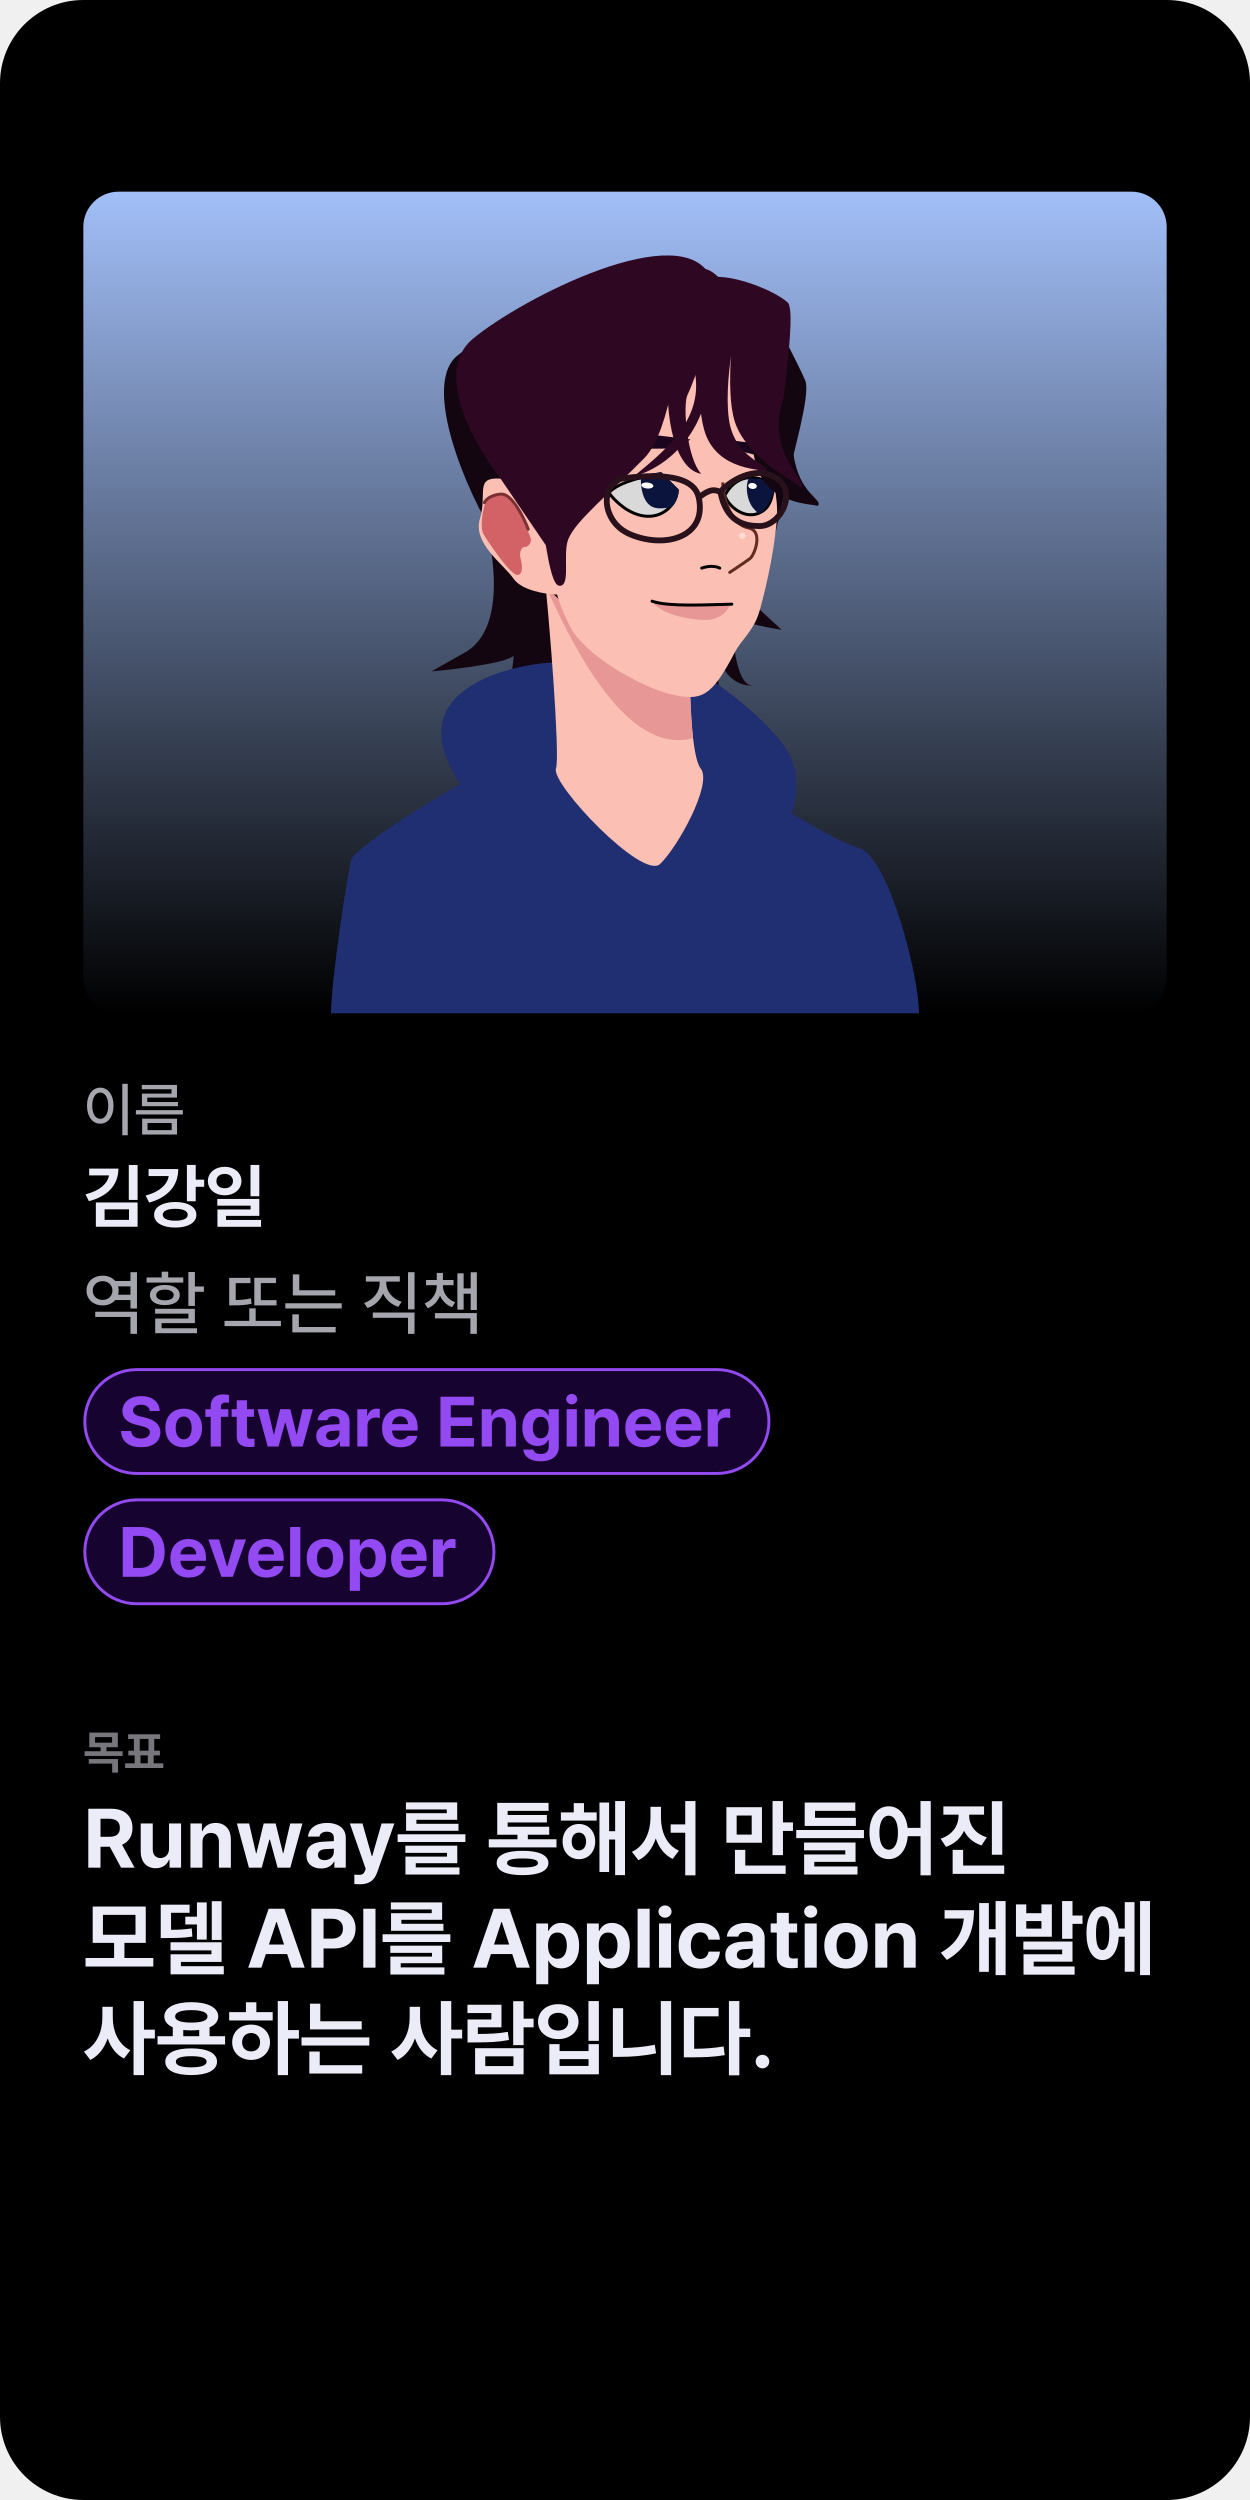
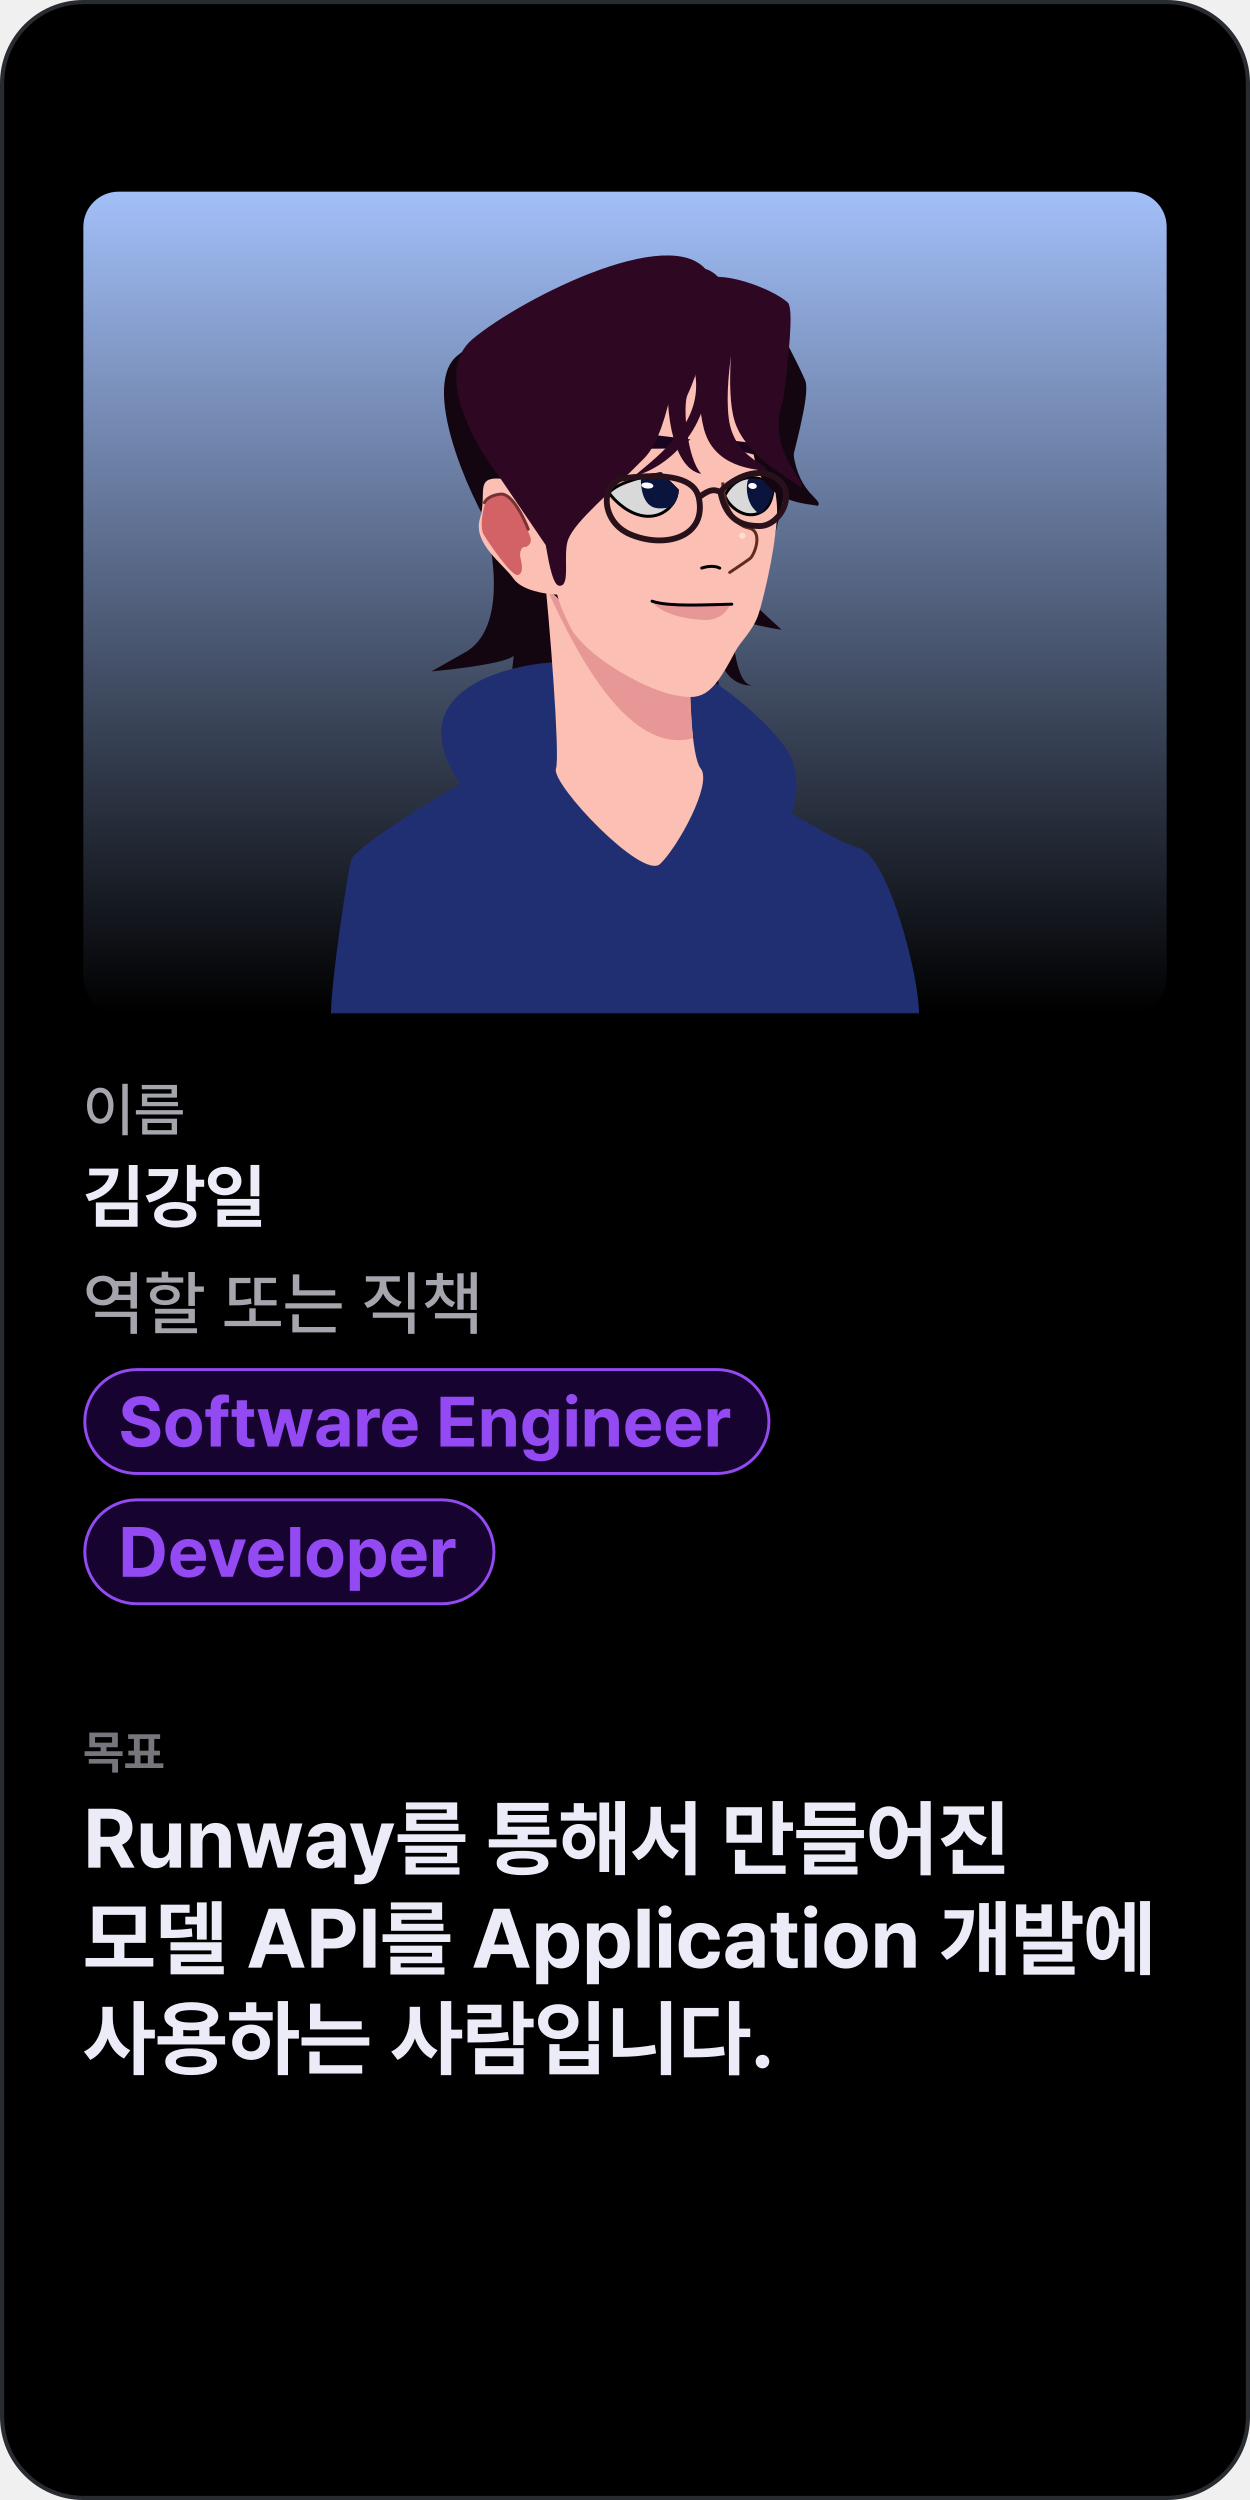
<svg xmlns="http://www.w3.org/2000/svg" width="300" height="600" viewBox="0 0 300 600" fill="none">
-   <rect width="300" height="600" rx="20" fill="black" />
+   <rect x="0.5" y="0.5" width="299" height="599" rx="19.5" fill="black" />
  <rect x="20" y="46" width="260" height="197.183" rx="8.451" fill="url(#paint0_linear_17_3741)" />
  <path d="M180.723 109.271C178.558 119.378 175.959 141.035 182.889 146.81L187.581 151.141C183.792 150.6 176.653 149.163 175.469 147.408C175.725 150.944 176.275 164.793 180.723 164.496C178.437 164.737 173.574 163.486 172.419 156.555C172.178 159.563 172.057 166.012 173.502 167.745C175.308 169.911 166.282 162.692 165.921 159.082C165.632 156.194 167.004 122.025 167.726 105.301L180.723 109.271Z" fill="#140610" />
  <path d="M114.727 119.285C118.257 129.386 122.494 151.03 111.196 156.802L103.548 161.131C109.724 160.59 121.362 159.154 123.292 157.4C122.875 160.934 121.979 174.775 114.727 174.478C118.455 174.719 126.381 173.468 128.264 166.542C128.657 169.548 128.855 175.993 126.499 177.725C123.554 179.889 138.269 172.675 138.857 169.067C139.328 166.181 137.092 132.032 135.915 115.317L114.727 119.285Z" fill="#140610" />
  <path d="M106.796 181.002C101.309 165.12 121.595 159.706 132.423 158.984C153.357 143.463 185.204 172.714 189.454 181.003C196.673 195.081 179.347 215.294 167.075 223.957C154.803 232.62 113.654 200.854 106.796 181.002Z" fill="#202F72" />
  <path d="M133.431 184.44C134.469 181.531 131.807 148.221 130.509 136.342C133.625 140.706 155.29 155.227 165.57 157.53C165.462 165.288 165.83 181.531 168.167 184.44C171.089 188.076 162.648 203.349 158.428 207.35C154.208 211.35 132.132 188.076 133.431 184.44Z" fill="#FBBFB4" />
  <mask id="mask0_17_3741" style="mask-type:alpha" maskUnits="userSpaceOnUse" x="129" y="136" width="40" height="72">
    <path d="M133.364 184.558C134.405 181.664 131.088 148.161 129.787 136.342C132.909 140.684 155.264 155.493 165.564 157.785C165.456 165.503 165.824 181.664 168.166 184.558C171.093 188.176 162.637 203.372 158.408 207.352C154.18 211.332 132.063 188.176 133.364 184.558Z" fill="#EB8682" />
  </mask>
  <g mask="url(#mask0_17_3741)">
    <path d="M171.657 174.699C154.331 186.249 139.893 161.609 129.065 136.342L188.26 168.202C184.651 169.766 175.684 172.014 171.657 174.699Z" fill="#E79795" />
  </g>
  <path d="M181.679 70.041C179.881 68.078 170.18 67.921 165.554 68.088C163.191 70.589 158.415 76.603 158.215 80.651C157.966 85.711 173.081 80.997 180.247 81.865C185.97 82.558 184.58 124.924 184.216 136.001L184.214 136.059C185.285 131.22 188.151 119.579 188.826 115.99C189.846 110.563 194.666 94.785 193.264 91.343C191.863 87.901 183.927 72.494 181.679 70.041Z" fill="#140610" />
  <path d="M138.055 117.937C144.691 111.178 150.757 99.114 152.961 93.927C159.716 96.2 171.926 97.678 166.721 85.413C160.215 70.082 121.421 75.564 109.684 85.414C100.295 93.294 114.422 123.431 120.511 131.198L138.055 147.44C138.587 146.05 136.338 139.326 135.929 135.495C135.418 130.707 129.761 126.386 138.055 117.937Z" fill="#140610" />
  <path d="M185.371 112.129C186.178 107.864 184.971 90.615 183.25 81.802C170.25 66.048 151.001 77.897 141.033 82.143C133.058 85.541 130.605 106.21 130.375 116.121C128.956 115.828 124.891 115.166 119.984 114.862C113.849 114.483 116.997 118.5 115.185 124.462C113.372 130.423 120.778 135.319 123.254 138.891C125.235 141.749 131.044 142.622 133.7 142.701C134.667 145.727 134.447 145.398 136.643 150.059C140.007 157.2 154.107 165.078 161.187 166.662C168.267 168.247 170.659 167.502 176.347 156.556C177.848 153.668 180.769 151.445 182.122 147.171C182.859 144.845 185.789 133.732 186.454 124.462C186.848 118.964 184.995 114.114 185.371 112.129Z" fill="#FBBFB4" />
  <path d="M158.57 113.71L162.527 117.655C162.478 120.552 159.707 124.054 155.369 123.909C151.03 123.763 147.409 120.086 146.141 118.266C148.441 115.595 155.385 114.116 158.57 113.71Z" fill="#D9D9D9" stroke="black" stroke-width="0.722" stroke-linecap="round" />
  <mask id="mask1_17_3741" style="mask-type:alpha" maskUnits="userSpaceOnUse" x="145" y="113" width="18" height="12">
    <path d="M158.569 113.711L162.527 117.656C162.477 120.553 159.706 124.055 155.368 123.91C151.029 123.764 147.408 120.087 146.14 118.267C148.44 115.596 155.384 114.117 158.569 113.711Z" fill="#D9D9D9" stroke="black" stroke-width="0.722" stroke-linecap="round" />
  </mask>
  <g mask="url(#mask1_17_3741)">
    <path d="M157.741 121.971C154.006 121.596 153.602 116.234 153.866 113.601C154.083 111.446 158.824 111.197 161.697 111.485C163.995 111.716 164.568 116.61 164.567 119.029C163.848 120.166 161.476 122.346 157.741 121.971Z" fill="#0B143D" />
  </g>
  <ellipse cx="155.361" cy="116.525" rx="1.444" ry="0.722" transform="rotate(5.73654 155.361 116.525)" fill="white" />
  <path d="M181.874 123.258C185.257 122.047 185.335 118.609 185.729 116.582C180.976 113.175 176.39 114.304 173.936 118.927C174.943 121.64 178.491 124.47 181.874 123.258Z" fill="#D9D9D9" stroke="black" stroke-width="0.722" stroke-linecap="round" />
  <mask id="mask2_17_3741" style="mask-type:alpha" maskUnits="userSpaceOnUse" x="172" y="114" width="15" height="11">
    <path d="M174.374 115.374L173.065 117.55C174.072 120.263 176.932 125.387 180.315 124.176C183.698 122.965 185.333 118.609 185.728 116.582C183.016 114.639 177.029 114.967 174.374 115.374Z" fill="#D9D9D9" stroke="black" stroke-width="0.722" stroke-linecap="round" />
  </mask>
  <g mask="url(#mask2_17_3741)">
    <path d="M187.075 122.943C189.904 121.665 188.432 116.521 187.342 114.109C186.45 112.135 182.617 113.074 180.441 114.057C178.7 114.844 178.916 119.609 180.693 121.865C182.469 124.12 184.246 124.22 187.075 122.943Z" fill="#0B143D" />
  </g>
  <path d="M162.2 107.678L165.74 105.462L154.632 104.117L147.587 105.247L140.506 109.678C142.377 109.244 146.564 108.296 148.347 107.983C150.13 107.671 158.325 107.649 162.2 107.678Z" fill="#1B041E" />
  <path d="M176.02 107.879L174.299 105.556L181.095 106.379L185.072 108.447L185.831 110.951C183.358 109.386 178.932 108.679 176.02 107.879Z" fill="#1B041E" />
  <path d="M154.654 109.937C161.29 103.178 162.751 81.104 164.955 75.917C171.71 78.189 175.978 79.166 170.773 66.901C164.267 51.57 125.123 71.554 113.387 81.404C103.997 89.284 113.828 106.787 119.917 114.553L130.979 130.838C131.886 136.166 132.814 140.471 134.228 140.584C137.121 140.815 134.949 133.004 136.393 129.394C138.182 124.923 146.36 118.386 154.654 109.937Z" fill="#2E0822" />
  <path d="M175.264 145.006C168.885 145.424 160.461 144.823 156.498 144.283C158.045 146.927 163.643 148.553 168.806 148.786C172.936 148.973 174.781 146.372 175.264 145.006Z" fill="#E79795" />
  <path d="M175.626 145.006C170.255 145.091 160.467 145.726 156.499 144.283" stroke="black" stroke-width="0.722" stroke-linecap="round" />
  <path d="M84.418 206.005C85.285 203.695 108.963 187.266 125.566 181.01L144.336 202.661C148.306 206.15 160.578 217.099 167.075 214.211C170.253 212.799 175.137 192.915 177.904 188.945C186.446 192.194 198.839 201.457 206.058 203.479C213.277 205.5 220.565 234.28 220.565 243.183H79.435C79.435 235.603 83.552 208.316 84.418 206.005Z" fill="#202F72" />
  <path d="M180.819 83.025C181.339 78.725 176.771 74.415 174.422 72.797C178.526 68.931 181.817 74.783 185.368 78.486C186.872 80.054 188.988 97.411 190.421 108.814C191.695 118.947 198.004 119.906 196.156 121.507C196.707 120.78 184.267 121.997 181.387 111.356C178.991 102.501 180.582 84.978 180.819 83.025Z" fill="#140610" />
  <path d="M168.393 74.694C168.914 70.394 168.235 67.371 165.885 65.753C169.989 61.887 173.28 67.739 176.831 71.442C178.335 73.01 173.472 89.001 174.905 100.404C176.179 110.537 185.578 111.575 183.73 113.176C184.281 112.449 171.841 113.666 168.962 103.025C166.565 94.17 168.156 76.647 168.393 74.694Z" fill="#2E0822" />
  <path d="M175.389 76.282C172.477 72.362 170.44 68.991 168.071 67.533C172.112 64.188 185.451 69.291 189.05 72.603C190.574 74.005 189.264 85.632 187.99 95.781C183.516 108.527 194.124 115.748 192.303 117.131C192.843 116.499 179.395 110.645 176.367 101.234C173.847 93.403 176.481 77.751 175.389 76.282Z" fill="#2E0822" />
  <path d="M124.742 122.773C124.994 123.094 126.534 126.989 127.273 128.896C127.829 130.32 126.609 131.361 125.893 131.274C125.176 131.188 124.644 132.577 124.872 133.696C125.101 134.814 125.872 137.453 124.352 137.996C122.832 138.539 116.979 129.831 116.078 128.268C115.176 126.704 115.697 122.404 116.674 120.341C117.651 118.278 118.997 119.168 120.517 118.625C122.038 118.082 124.427 122.371 124.742 122.773Z" fill="#D36266" />
  <path d="M126.772 127.019C125.671 124.098 122.807 118.322 120.158 118.582C117.509 118.843 116.463 120.074 116.271 120.656" stroke="#793033" stroke-width="0.722" stroke-linecap="round" />
  <ellipse cx="180.602" cy="116.632" rx="1.025" ry="0.722" transform="rotate(6.9042 180.602 116.632)" fill="white" />
  <path d="M169.293 83.903C166.486 71.056 170.504 68.9 172.864 69.429C170.216 67.291 168.465 66.714 166.196 70.439C163.927 74.163 166.585 86.706 166.994 90.896C168.051 101.736 158.668 108.868 152.167 114.282C161.917 111.756 172.803 99.962 169.293 83.903Z" fill="#2E0822" />
  <path d="M160.873 85.973C163.494 70.758 166.205 65.607 161.811 65.53C167.19 64.111 167.706 63.585 170.702 67.783C173.698 71.98 166.949 90.793 164.999 94.773C163.823 97.174 164.826 109.989 168.289 113.718C161.118 112.475 159.04 96.615 160.873 85.973Z" fill="#2E0822" />
  <path d="M174.926 137.079C174.76 137.189 174.714 137.413 174.824 137.579C174.934 137.746 175.158 137.791 175.325 137.681L174.926 137.079ZM173.101 115.769C173.101 117.992 173.711 120.61 174.8 122.766C175.881 124.906 177.484 126.682 179.521 127.049L179.649 126.338C177.949 126.032 176.49 124.511 175.444 122.44C174.405 120.384 173.823 117.877 173.823 115.769L173.101 115.769ZM179.521 127.049C180.341 127.197 180.802 127.615 181.05 128.162C181.309 128.732 181.352 129.477 181.241 130.271C181.132 131.059 180.877 131.858 180.582 132.509C180.435 132.834 180.281 133.117 180.134 133.339C179.983 133.568 179.854 133.711 179.764 133.778L180.198 134.355C180.385 134.215 180.568 133.992 180.736 133.738C180.908 133.477 181.08 133.16 181.24 132.807C181.559 132.103 181.836 131.237 181.956 130.37C182.076 129.509 182.046 128.609 181.707 127.863C181.358 127.095 180.697 126.527 179.649 126.338L179.521 127.049ZM179.764 133.778C179.221 134.187 178.016 135.01 176.937 135.736C176.4 136.098 175.897 136.434 175.529 136.679C175.344 136.802 175.194 136.902 175.089 136.971C175.037 137.006 174.996 137.033 174.968 137.051C174.955 137.06 174.944 137.067 174.937 137.072C174.933 137.074 174.931 137.076 174.929 137.077C174.928 137.078 174.927 137.078 174.927 137.079C174.927 137.079 174.926 137.079 174.926 137.079C174.926 137.079 174.926 137.079 174.926 137.079C174.926 137.079 174.926 137.079 175.125 137.38C175.325 137.681 175.325 137.681 175.325 137.681C175.325 137.681 175.325 137.681 175.325 137.681C175.325 137.681 175.325 137.681 175.325 137.681C175.326 137.68 175.326 137.68 175.327 137.679C175.329 137.678 175.332 137.676 175.335 137.674C175.343 137.669 175.353 137.662 175.367 137.653C175.395 137.635 175.436 137.608 175.488 137.573C175.593 137.503 175.744 137.403 175.929 137.28C176.298 137.034 176.802 136.698 177.34 136.335C178.414 135.612 179.636 134.778 180.198 134.355L179.764 133.778Z" fill="#622B20" />
  <ellipse cx="178.155" cy="128.578" rx="0.784" ry="0.722" transform="rotate(3.19743 178.155 128.578)" fill="#FFDCD6" />
  <path d="M172.74 136.343C172.018 135.982 170.574 135.62 168.408 136.343" stroke="black" stroke-width="0.722" stroke-linecap="round" />
  <path d="M167.698 119.394C166.725 114.972 160.788 113.401 149.787 114.757C144.076 115.461 143.922 125.159 151.286 128.257C159.754 131.819 169.769 128.81 167.698 119.394ZM167.698 119.394C170.569 117.187 171.484 117.501 172.893 118.065M172.893 118.065C174.771 115.717 181.224 111.389 186.287 114.757C191.508 118.23 187.287 126.257 182.287 126.257C178.611 126.257 174.287 125.257 172.893 118.065Z" stroke="#28111B" stroke-width="1.408" />
  <path d="M30.66 260.113H29.353V272.464H30.66V260.113ZM20.88 265.353C20.88 268.015 22.208 269.693 24.071 269.686C25.901 269.693 27.249 268.015 27.249 265.353C27.249 262.719 25.901 261.041 24.071 261.034C22.208 261.041 20.88 262.719 20.88 265.353ZM22.146 265.353C22.139 263.421 22.923 262.21 24.071 262.203C25.199 262.21 25.983 263.421 25.983 265.353C25.983 267.313 25.199 268.517 24.071 268.517C22.923 268.517 22.139 267.313 22.146 265.353ZM43.891 266.426H32.613V267.471H43.891V266.426ZM34.029 261.419H41.168V262.465H34.057V265.491H42.722V264.487H35.35V263.428H42.475V260.388H34.029V261.419ZM34.112 272.285H42.488V268.475H34.112V272.285ZM35.405 271.226V269.521H41.196V271.226H35.405Z" fill="#ECECF8" fill-opacity="0.7" />
  <path d="M28.418 280.458H21.403V282.092H26.157C25.826 284.114 23.912 285.781 20.528 286.647L21.337 288.281C25.826 287.126 28.418 284.419 28.418 280.458ZM23.004 294.421H33.023V288.595H23.004V294.421ZM25.1 292.771V290.246H30.959V292.771H25.1ZM30.91 287.984H33.023V279.6H30.91V287.984ZM46.97 279.583H44.857V288.298H46.97V284.832H49V283.115H46.97V279.583ZM34.954 286.928L35.796 288.628C40.269 287.382 42.785 284.576 42.777 280.573H35.663V282.257H40.483C40.153 284.337 38.263 286.053 34.954 286.928ZM36.984 291.549C36.967 293.448 39.014 294.619 42.068 294.619C45.129 294.619 47.126 293.448 47.135 291.549C47.126 289.668 45.129 288.479 42.068 288.479C39.014 288.479 36.967 289.668 36.984 291.549ZM39.064 291.549C39.055 290.625 40.178 290.114 42.068 290.114C43.933 290.114 45.055 290.625 45.055 291.549C45.055 292.457 43.933 292.977 42.068 292.969C40.178 292.977 39.055 292.457 39.064 291.549ZM53.935 280.029C51.616 280.021 49.891 281.457 49.891 283.462C49.891 285.451 51.616 286.87 53.935 286.878C56.221 286.87 57.937 285.451 57.946 283.462C57.937 281.457 56.221 280.021 53.935 280.029ZM51.938 283.462C51.921 282.381 52.779 281.745 53.935 281.745C55.074 281.745 55.907 282.381 55.916 283.462C55.907 284.535 55.074 285.17 53.935 285.178C52.771 285.17 51.921 284.535 51.938 283.462ZM52.152 289.354H60.141V290.279H52.185V294.438H62.65V292.787H54.248V291.814H62.237V287.737H52.152V289.354ZM60.124 287.11H62.237V279.583H60.124V287.11Z" fill="#ECECF8" />
  <path d="M32.874 314.823H22.855V316.061H31.306V320.121H32.874V314.823ZM20.759 309.723C20.751 311.827 22.41 313.313 24.638 313.305C25.892 313.313 26.965 312.826 27.659 312.017H31.306V314.047H32.874V305.332H31.306V307.445H27.659C26.974 306.636 25.892 306.149 24.638 306.158C22.41 306.149 20.751 307.635 20.759 309.723ZM22.261 309.723C22.253 308.402 23.252 307.486 24.638 307.478C25.967 307.486 26.982 308.402 26.982 309.723C26.982 311.076 25.967 311.976 24.638 311.984C23.252 311.976 22.253 311.076 22.261 309.723ZM28.343 310.73C28.434 310.416 28.484 310.078 28.484 309.723C28.484 309.376 28.434 309.046 28.352 308.733H31.306V310.73H28.343ZM46.772 305.283H45.204V313.42H46.772V310.036H48.934V308.749H46.772V305.283ZM35.168 307.825H43.982V306.587H40.367V305.2H38.8V306.587H35.168V307.825ZM35.977 310.812C35.969 312.314 37.405 313.23 39.575 313.222C41.746 313.23 43.157 312.314 43.157 310.812C43.157 309.319 41.746 308.386 39.575 308.386C37.405 308.386 35.969 309.319 35.977 310.812ZM37.215 315.285H45.22V316.441H37.248V319.973H47.283V318.784H38.783V317.546H46.772V314.113H37.215V315.285ZM37.496 310.812C37.479 310.012 38.296 309.517 39.575 309.508C40.846 309.517 41.671 310.012 41.688 310.812C41.671 311.613 40.846 312.083 39.575 312.083C38.296 312.083 37.479 311.613 37.496 310.812ZM66.38 312.034H62.6V307.94H66.231V306.669H61.032V313.288H66.38V312.034ZM53.885 318.273H67.42V317.002H61.362V313.998H59.827V317.002H53.885V318.273ZM55.008 313.288H55.883C57.45 313.296 58.787 313.255 60.372 312.908L60.24 311.604C58.961 311.893 57.805 311.984 56.576 312.001V307.957H60.108V306.686H55.008V313.288ZM80.459 309.657H71.827V305.861H70.275V310.911H80.459V309.657ZM68.476 314.031H82.01V312.776H68.476V314.031ZM70.16 319.775H80.558V318.487H71.728V315.434H70.16V319.775ZM92.706 307.99V307.577H95.957V306.306H87.804V307.577H91.121V307.99C91.113 309.995 89.694 311.926 87.391 312.727L88.2 313.932C89.958 313.313 91.27 312.042 91.938 310.441C92.607 311.926 93.894 313.09 95.594 313.651L96.403 312.43C94.117 311.712 92.706 309.888 92.706 307.99ZM89.471 316.275H97.921V320.121H99.489V315.005H89.471V316.275ZM97.921 314.262H99.489V305.332H97.921V314.262ZM106.306 308.584V308.452H108.848V307.198H106.306V305.498H104.821V307.198H102.246V308.452H104.821V308.584C104.812 310.375 103.789 312.067 101.916 312.826L102.658 313.981C104.094 313.395 105.085 312.289 105.605 310.944C106.133 312.182 107.107 313.197 108.501 313.734L109.244 312.545C107.362 311.877 106.306 310.251 106.306 308.584ZM104.392 316.408H112.892V320.121H114.443V315.137H104.392V316.408ZM109.772 314.328H111.274V310.499H112.958V314.394H114.443V305.349H112.958V309.211H111.274V305.597H109.772V314.328Z" fill="#ECECF8" fill-opacity="0.7" />
  <rect x="20.352" y="328.704" width="164.197" height="24.93" rx="12.465" fill="#170330" />
  <path d="M35.944 338.636H38.321C38.288 336.523 36.547 335.054 33.897 335.054C31.281 335.054 29.367 336.498 29.375 338.669C29.375 340.418 30.613 341.425 32.627 341.92L33.93 342.234C35.234 342.556 35.977 342.935 35.977 343.752C35.977 344.644 35.135 345.254 33.831 345.254C32.511 345.254 31.554 344.644 31.471 343.439H29.061C29.136 346.005 30.976 347.342 33.864 347.334C36.778 347.342 38.478 345.939 38.486 343.752C38.478 341.763 36.951 340.724 34.904 340.253L33.831 339.989C32.8 339.758 31.909 339.37 31.917 338.504C31.925 337.711 32.627 337.134 33.881 337.134C35.094 337.134 35.845 337.687 35.944 338.636ZM44.081 347.351C46.796 347.342 48.48 345.485 48.488 342.713C48.48 339.948 46.796 338.091 44.081 338.091C41.374 338.091 39.682 339.948 39.691 342.713C39.682 345.485 41.374 347.342 44.081 347.351ZM42.167 342.713C42.167 341.136 42.819 339.956 44.098 339.956C45.344 339.956 46.004 341.136 45.996 342.713C46.004 344.281 45.344 345.444 44.098 345.452C42.819 345.444 42.167 344.281 42.167 342.713ZM54.793 338.207H53.011V337.662C53.011 336.911 53.431 336.614 54.215 336.606C54.347 336.614 54.603 336.622 54.958 336.655V334.806C54.529 334.707 54.059 334.658 53.506 334.658C51.707 334.658 50.568 335.64 50.568 337.53V338.207H49.297V340.039H50.568V347.169H53.011V340.039H54.793V338.207ZM60.95 338.207H59.266V336.061H56.823V338.207H55.585V340.039H56.823V344.759C56.807 346.5 58.012 347.293 59.778 347.284C60.38 347.293 60.818 347.243 61.082 347.202V345.271C60.785 345.296 60.355 345.32 60.108 345.32C59.613 345.304 59.258 345.131 59.266 344.413V340.039H60.95V338.207ZM64.251 347.169H66.842L68.394 341.475H68.509L70.061 347.169H72.635L75.095 338.207H72.619L71.232 344.231H71.15L69.664 338.207H67.238L65.769 344.264H65.687L64.284 338.207H61.808L64.251 347.169ZM75.903 344.66C75.912 346.434 77.174 347.342 78.891 347.334C80.219 347.342 81.078 346.756 81.515 345.931H81.581V347.169H83.892V341.128C83.9 338.966 82.052 338.091 80.096 338.091C77.719 338.091 76.365 339.312 76.217 340.864H78.544C78.676 340.253 79.196 339.882 80.03 339.874C80.946 339.882 81.457 340.311 81.466 341.062V341.788C81.086 341.805 79.881 341.862 79.237 341.904C77.513 342.011 75.912 342.663 75.903 344.66ZM78.247 344.594C78.247 343.901 78.784 343.497 79.634 343.422C80.046 343.389 81.094 343.331 81.466 343.315V343.967C81.474 344.916 80.698 345.642 79.584 345.65C78.8 345.642 78.247 345.279 78.247 344.594ZM85.757 347.169H88.2V342.069C88.192 340.971 89.009 340.204 90.114 340.204C90.453 340.204 90.923 340.261 91.154 340.336V338.157C90.94 338.108 90.626 338.075 90.379 338.075C89.372 338.075 88.538 338.66 88.216 339.758H88.117V338.207H85.757V347.169ZM96.122 347.351C98.334 347.342 99.82 346.269 100.166 344.611H97.839C97.6 345.147 97.005 345.51 96.172 345.518C94.909 345.51 94.109 344.677 94.109 343.323H100.232V342.63C100.232 339.577 98.375 338.091 96.023 338.091C93.399 338.091 91.691 339.964 91.699 342.729C91.691 345.568 93.374 347.342 96.122 347.351ZM94.109 341.788C94.158 340.757 94.951 339.915 96.073 339.923C97.162 339.915 97.913 340.699 97.921 341.788H94.109ZM105.712 347.169H113.75V345.122H108.188V342.217H113.321V340.171H108.188V337.266H113.733V335.219H105.712V347.169ZM118.058 341.986C118.058 340.806 118.759 340.121 119.774 340.121C120.789 340.121 121.384 340.781 121.392 341.887V347.169H123.818V341.458C123.826 339.37 122.605 338.091 120.732 338.091C119.403 338.091 118.446 338.743 118.041 339.775H117.942V338.207H115.615V347.169H118.058V341.986ZM129.744 350.718C132.294 350.718 134.093 349.554 134.101 347.268V338.207H131.675V339.709H131.576C131.246 338.982 130.519 338.091 129.017 338.091C127.037 338.091 125.37 339.601 125.37 342.63C125.37 345.617 126.995 347.045 129.017 347.037C130.462 347.045 131.254 346.311 131.576 345.584H131.691V347.218C131.683 348.465 130.924 348.952 129.793 348.952C128.819 348.952 128.143 348.63 128.011 347.912H125.601C125.741 349.603 127.268 350.718 129.744 350.718ZM127.879 342.663C127.87 341.12 128.53 340.039 129.777 340.039C131.006 340.039 131.691 341.07 131.691 342.663C131.691 344.256 130.998 345.197 129.777 345.205C128.539 345.197 127.87 344.214 127.879 342.663ZM135.999 347.169H138.442V338.207H135.999V347.169ZM135.884 335.797C135.884 336.474 136.486 337.035 137.22 337.035C137.947 337.035 138.549 336.474 138.541 335.797C138.549 335.104 137.947 334.551 137.22 334.542C136.486 334.551 135.884 335.104 135.884 335.797ZM142.783 341.986C142.783 340.806 143.484 340.121 144.499 340.121C145.514 340.121 146.109 340.781 146.117 341.887V347.169H148.543V341.458C148.551 339.37 147.33 338.091 145.457 338.091C144.128 338.091 143.171 338.743 142.766 339.775H142.667V338.207H140.34V347.169H142.783V341.986ZM154.502 347.351C156.713 347.342 158.199 346.269 158.545 344.611H156.218C155.979 345.147 155.385 345.51 154.551 345.518C153.288 345.51 152.488 344.677 152.488 343.323H158.611V342.63C158.611 339.577 156.754 338.091 154.402 338.091C151.778 338.091 150.07 339.964 150.078 342.729C150.07 345.568 151.753 347.342 154.502 347.351ZM152.488 341.788C152.537 340.757 153.33 339.915 154.452 339.923C155.541 339.915 156.292 340.699 156.301 341.788H152.488ZM164.207 347.351C166.418 347.342 167.904 346.269 168.25 344.611H165.923C165.684 345.147 165.09 345.51 164.256 345.518C162.993 345.51 162.193 344.677 162.193 343.323H168.316V342.63C168.316 339.577 166.46 338.091 164.108 338.091C161.483 338.091 159.775 339.964 159.783 342.729C159.775 345.568 161.459 347.342 164.207 347.351ZM162.193 341.788C162.243 340.757 163.035 339.915 164.157 339.923C165.246 339.915 165.997 340.699 166.006 341.788H162.193ZM169.851 347.169H172.294V342.069C172.286 340.971 173.103 340.204 174.209 340.204C174.547 340.204 175.018 340.261 175.249 340.336V338.157C175.034 338.108 174.72 338.075 174.473 338.075C173.466 338.075 172.633 338.66 172.311 339.758H172.212V338.207H169.851V347.169Z" fill="#944AF2" />
  <rect x="20.352" y="328.704" width="164.197" height="24.93" rx="12.465" stroke="#944AF2" stroke-width="0.704" />
  <rect x="20.352" y="359.972" width="98.197" height="24.93" rx="12.465" fill="#170330" />
  <path d="M33.666 378.437C37.314 378.437 39.517 376.184 39.509 372.445C39.517 368.723 37.314 366.487 33.716 366.487H29.457V378.437H33.666ZM31.933 376.307V368.616H33.584C35.845 368.616 37.033 369.788 37.033 372.445C37.033 375.127 35.845 376.307 33.567 376.307H31.933ZM45.319 378.618C47.531 378.61 49.016 377.537 49.363 375.878H47.036C46.796 376.415 46.202 376.778 45.369 376.786C44.106 376.778 43.305 375.944 43.305 374.591H49.429V373.898C49.429 370.844 47.572 369.359 45.22 369.359C42.596 369.359 40.887 371.232 40.896 373.997C40.887 376.836 42.571 378.61 45.319 378.618ZM43.305 373.056C43.355 372.024 44.147 371.182 45.27 371.191C46.359 371.182 47.11 371.966 47.118 373.056H43.305ZM59.035 369.474H56.444L54.562 375.911H54.463L52.581 369.474H50.007L53.143 378.437H55.883L59.035 369.474ZM63.987 378.618C66.198 378.61 67.684 377.537 68.03 375.878H65.703C65.464 376.415 64.87 376.778 64.036 376.786C62.773 376.778 61.973 375.944 61.973 374.591H68.096V373.898C68.096 370.844 66.24 369.359 63.888 369.359C61.263 369.359 59.555 371.232 59.563 373.997C59.555 376.836 61.238 378.61 63.987 378.618ZM61.973 373.056C62.022 372.024 62.815 371.182 63.937 371.191C65.026 371.182 65.777 371.966 65.786 373.056H61.973ZM72.074 366.487H69.631V378.437H72.074V366.487ZM77.999 378.618C80.715 378.61 82.398 376.753 82.406 373.98C82.398 371.215 80.715 369.359 77.999 369.359C75.293 369.359 73.601 371.215 73.609 373.98C73.601 376.753 75.293 378.61 77.999 378.618ZM76.085 373.98C76.085 372.404 76.737 371.224 78.016 371.224C79.262 371.224 79.922 372.404 79.914 373.98C79.922 375.548 79.262 376.712 78.016 376.72C76.737 376.712 76.085 375.548 76.085 373.98ZM83.941 381.804H86.384V377.001H86.45C86.797 377.743 87.548 378.585 89.009 378.585C91.055 378.585 92.648 376.959 92.64 373.964C92.648 370.894 90.989 369.359 89.009 369.359C87.498 369.359 86.789 370.25 86.45 370.976H86.351V369.474H83.941V381.804ZM86.335 373.947C86.326 372.338 87.011 371.306 88.233 371.306C89.496 371.306 90.156 372.387 90.147 373.947C90.156 375.532 89.479 376.629 88.233 376.637C87.02 376.629 86.326 375.565 86.335 373.947ZM98.284 378.618C100.496 378.61 101.982 377.537 102.328 375.878H100.001C99.762 376.415 99.168 376.778 98.334 376.786C97.071 376.778 96.271 375.944 96.271 374.591H102.394V373.898C102.394 370.844 100.538 369.359 98.186 369.359C95.561 369.359 93.853 371.232 93.861 373.997C93.853 376.836 95.536 378.61 98.284 378.618ZM96.271 373.056C96.32 372.024 97.113 371.182 98.235 371.191C99.324 371.182 100.075 371.966 100.084 373.056H96.271ZM103.929 378.437H106.372V373.336C106.364 372.239 107.181 371.471 108.287 371.471C108.625 371.471 109.095 371.529 109.327 371.603V369.425C109.112 369.375 108.798 369.342 108.551 369.342C107.544 369.342 106.71 369.928 106.389 371.026H106.29V369.474H103.929V378.437Z" fill="#944AF2" />
  <rect x="20.352" y="359.972" width="98.197" height="24.93" rx="12.465" stroke="#944AF2" stroke-width="0.704" />
  <path d="M28.275 415.818H21.43V419.339H24.148V420.296H20.297V421.429H29.43V420.296H25.557V419.339H28.275V415.818ZM21.309 423.267H26.921V425.435H28.319V422.167H21.309V423.267ZM22.806 418.238V416.907H26.899V418.238H22.806ZM39.201 423.201H36.879V421.297H38.387V420.164H37.022V417.347H38.431V416.225H30.75V417.347H32.137V420.164H30.794V421.297H32.313V423.201H30.035V424.323H39.201V423.201ZM33.545 420.164V417.347H35.636V420.164H33.545ZM33.721 423.201V421.297H35.471V423.201H33.721Z" fill="#ECECF8" fill-opacity="0.5" />
  <path d="M21.191 448.239H24.121V443.22H26.357L29.062 448.239H32.305L29.297 442.741C30.908 442.048 31.797 440.642 31.797 438.708C31.797 435.905 29.951 434.099 26.738 434.099H21.191V448.239ZM24.121 440.837V436.501H26.191C27.93 436.511 28.779 437.282 28.77 438.708C28.779 440.124 27.93 440.837 26.191 440.837H24.121ZM40.566 443.728C40.566 445.173 39.57 445.925 38.516 445.935C37.383 445.925 36.66 445.144 36.66 443.884V437.634H33.77V444.392C33.77 446.872 35.225 448.376 37.344 448.376C38.945 448.376 40.088 447.556 40.566 446.325H40.684V448.239H43.457V437.634H40.566V443.728ZM48.594 442.106C48.594 440.71 49.424 439.899 50.625 439.899C51.826 439.899 52.529 440.681 52.539 441.989V448.239H55.41V441.481C55.42 439.011 53.975 437.497 51.758 437.497C50.185 437.497 49.053 438.269 48.574 439.489H48.457V437.634H45.703V448.239H48.594V442.106ZM59.746 448.239H62.812L64.648 441.501H64.785L66.621 448.239H69.668L72.578 437.634H69.648L68.008 444.763H67.91L66.152 437.634H63.281L61.543 444.802H61.445L59.785 437.634H56.855L59.746 448.239ZM73.535 445.271C73.545 447.37 75.039 448.444 77.07 448.435C78.643 448.444 79.658 447.751 80.176 446.774H80.254V448.239H82.988V441.091C82.998 438.532 80.811 437.497 78.496 437.497C75.684 437.497 74.082 438.942 73.906 440.778H76.66C76.816 440.056 77.432 439.616 78.418 439.606C79.502 439.616 80.107 440.124 80.117 441.013V441.872C79.668 441.892 78.242 441.96 77.481 442.009C75.439 442.136 73.545 442.907 73.535 445.271ZM76.309 445.192C76.309 444.372 76.943 443.894 77.949 443.806C78.438 443.767 79.678 443.698 80.117 443.679V444.45C80.127 445.573 79.209 446.433 77.891 446.442C76.963 446.433 76.309 446.003 76.309 445.192ZM86.504 452.224C88.74 452.214 89.902 451.12 90.508 449.411L94.648 437.634H91.582L89.336 445.446H89.219L86.992 437.634H83.965L87.773 448.532L87.598 448.981C87.246 449.899 86.787 449.958 86.211 449.958C85.85 449.958 85.41 449.948 85.039 449.919V452.165C85.41 452.204 85.938 452.214 86.504 452.224ZM111.699 440.231H95.43V442.087H111.699V440.231ZM97.285 444.685H107.285V445.583H97.305V449.88H110.273V448.181H99.785V447.165H109.746V442.966H97.285V444.685ZM97.422 434.274H107.227V435.173H97.461V439.392H110.039V437.712H99.941V436.755H109.727V432.575H97.422V434.274ZM133.555 441.423H126.68V440.329H131.816V438.415H121.836V437.399H131.25V435.603H121.836V434.606H131.66V432.692H119.336V440.329H124.18V441.423H117.305V443.376H133.555V441.423ZM119.199 447.106C119.199 449.021 121.445 450.046 125.43 450.036C129.346 450.046 131.602 449.021 131.621 447.106C131.602 445.231 129.346 444.177 125.43 444.196C121.445 444.177 119.199 445.231 119.199 447.106ZM121.699 447.106C121.68 446.364 122.871 446.022 125.43 446.032C127.93 446.022 129.111 446.364 129.121 447.106C129.111 447.868 127.93 448.2 125.43 448.2C122.871 448.2 121.68 447.868 121.699 447.106ZM143.203 434.978H140.156V432.751H137.695V434.978H134.609V436.95H143.203V434.978ZM135.02 441.97C135.02 444.45 136.68 446.208 138.945 446.208C141.221 446.208 142.842 444.45 142.852 441.97C142.842 439.499 141.221 437.761 138.945 437.751C136.68 437.761 135.02 439.499 135.02 441.97ZM137.207 441.97C137.207 440.632 137.91 439.821 138.945 439.821C139.941 439.821 140.654 440.632 140.664 441.97C140.654 443.327 139.941 444.099 138.945 444.099C137.91 444.099 137.207 443.327 137.207 441.97ZM143.867 449.274H146.191V441.481H147.637V450.036H150V432.263H147.637V439.489H146.191V432.614H143.867V449.274ZM158.633 436.286V433.63H156.113V436.286C156.094 439.626 154.707 443.054 151.66 444.431L153.223 446.462C155.254 445.466 156.621 443.552 157.383 441.218C158.125 443.415 159.453 445.192 161.426 446.149L162.949 444.157C159.99 442.878 158.643 439.626 158.633 436.286ZM160.957 439.86H164.453V450.075H166.914V432.263H164.453V437.849H160.957V439.86ZM182.871 433.728H174.336V442.263H182.871V433.728ZM176.387 449.724H188.555V447.731H178.867V443.962H176.387V449.724ZM176.797 440.31V435.72H180.41V440.31H176.797ZM185.41 445.231H187.91V439.431H190.312V437.38H187.91V432.263H185.41V445.231ZM207.344 439.196H191.094V441.149H207.344V439.196ZM192.969 444.079H202.871V445.075H192.988V449.88H205.801V447.946H195.43V446.853H205.332V442.204H192.969V444.079ZM193.125 438.22H205.41V436.267H195.605V434.606H205.273V432.614H193.125V438.22ZM213.281 433.513C210.586 433.513 208.652 435.964 208.672 439.841C208.652 443.747 210.586 446.188 213.281 446.188C215.762 446.188 217.598 444.099 217.861 440.681H220.918V450.075H223.379V432.263H220.918V438.688H217.832C217.48 435.485 215.684 433.513 213.281 433.513ZM211.055 439.841C211.045 437.204 211.953 435.759 213.281 435.759C214.619 435.759 215.508 437.204 215.508 439.841C215.508 442.487 214.619 443.933 213.281 443.923C211.953 443.933 211.045 442.487 211.055 439.841ZM232.598 435.778V435.524H236.172V433.532H226.406V435.524H230.059V435.778C230.059 438.024 228.701 440.339 225.742 441.286L227.031 443.239C229.121 442.546 230.566 441.149 231.377 439.392C232.178 440.993 233.574 442.272 235.566 442.907L236.836 440.954C233.916 440.065 232.588 437.897 232.598 435.778ZM228.633 449.724H241.016V447.731H231.152V443.962H228.633V449.724ZM238.047 445.134H240.547V432.282H238.047V445.134ZM36.797 469.915H29.863V466.282H34.98V457.571H22.246V466.282H27.383V469.915H20.527V471.966H36.797V469.915ZM24.707 464.329V459.563H32.52V464.329H24.707ZM53.184 456.282H50.82V465.579H53.184V456.282ZM38.574 465.13H39.805C42.598 465.13 44.238 465.081 46.172 464.778L46.016 462.806C44.414 463.069 43.037 463.138 41.055 463.157V459.075H45.508V457.122H38.574V465.13ZM40.918 468.099H50.742V469.017H40.938V473.841H53.711V471.888H43.418V470.872H53.184V466.146H40.918V468.099ZM44.473 461.868H47.266V465.501H49.609V456.575H47.266V459.993H44.473V461.868ZM62.734 472.239L63.799 468.978H68.916L69.981 472.239H73.125L68.242 458.099H64.473L59.57 472.239H62.734ZM64.541 466.692L66.309 461.282H66.406L68.174 466.692H64.541ZM74.727 472.239H77.656V467.63H80.195C83.457 467.63 85.332 465.687 85.332 462.864C85.332 460.081 83.486 458.099 80.273 458.099H74.727V472.239ZM77.656 465.267V460.501H79.727C81.465 460.511 82.314 461.458 82.305 462.864C82.314 464.29 81.465 465.267 79.727 465.267H77.656ZM90.117 458.099H87.188V472.239H90.117V458.099ZM108.086 464.231H91.816V466.087H108.086V464.231ZM93.672 468.685H103.672V469.583H93.691V473.88H106.66V472.181H96.172V471.165H106.133V466.966H93.672V468.685ZM93.809 458.274H103.613V459.173H93.848V463.392H106.426V461.712H96.328V460.755H106.113V456.575H93.809V458.274ZM116.758 472.239L117.822 468.978H122.939L124.004 472.239H127.148L122.266 458.099H118.496L113.594 472.239H116.758ZM118.564 466.692L120.332 461.282H120.43L122.197 466.692H118.564ZM128.691 476.224H131.582V470.54H131.66C132.07 471.419 132.959 472.415 134.688 472.415C137.109 472.415 138.994 470.491 138.984 466.946C138.994 463.313 137.031 461.497 134.688 461.497C132.9 461.497 132.061 462.552 131.66 463.411H131.543V461.634H128.691V476.224ZM131.523 466.927C131.514 465.022 132.324 463.802 133.77 463.802C135.264 463.802 136.045 465.081 136.035 466.927C136.045 468.802 135.244 470.101 133.77 470.11C132.334 470.101 131.514 468.841 131.523 466.927ZM140.859 476.224H143.75V470.54H143.828C144.238 471.419 145.127 472.415 146.855 472.415C149.277 472.415 151.162 470.491 151.152 466.946C151.162 463.313 149.199 461.497 146.855 461.497C145.068 461.497 144.229 462.552 143.828 463.411H143.711V461.634H140.859V476.224ZM143.691 466.927C143.682 465.022 144.492 463.802 145.938 463.802C147.432 463.802 148.213 465.081 148.203 466.927C148.213 468.802 147.412 470.101 145.938 470.11C144.502 470.101 143.682 468.841 143.691 466.927ZM155.918 458.099H153.027V472.239H155.918V458.099ZM158.164 472.239H161.055V461.634H158.164V472.239ZM158.027 458.782C158.027 459.583 158.74 460.247 159.609 460.247C160.469 460.247 161.182 459.583 161.172 458.782C161.182 457.962 160.469 457.308 159.609 457.298C158.74 457.308 158.027 457.962 158.027 458.782ZM168.066 472.454C170.879 472.444 172.646 470.794 172.773 468.392H170.059C169.873 469.515 169.121 470.149 168.105 470.149C166.699 470.149 165.801 468.978 165.801 466.927C165.801 464.915 166.719 463.753 168.105 463.743C169.199 463.753 169.883 464.476 170.059 465.521H172.773C172.656 463.089 170.801 461.497 168.066 461.497C164.854 461.497 162.861 463.724 162.871 466.966C162.861 470.198 164.814 472.444 168.066 472.454ZM174.062 469.271C174.072 471.37 175.566 472.444 177.598 472.435C179.17 472.444 180.186 471.751 180.703 470.774H180.781V472.239H183.516V465.091C183.525 462.532 181.338 461.497 179.023 461.497C176.211 461.497 174.609 462.942 174.434 464.778H177.188C177.344 464.056 177.959 463.616 178.945 463.606C180.029 463.616 180.635 464.124 180.645 465.013V465.872C180.195 465.892 178.77 465.96 178.008 466.009C175.967 466.136 174.072 466.907 174.062 469.271ZM176.836 469.192C176.836 468.372 177.471 467.894 178.477 467.806C178.965 467.767 180.205 467.698 180.645 467.679V468.45C180.654 469.573 179.736 470.433 178.418 470.442C177.49 470.433 176.836 470.003 176.836 469.192ZM191.309 461.634H189.316V459.095H186.426V461.634H184.961V463.802H186.426V469.388C186.406 471.448 187.832 472.386 189.922 472.376C190.635 472.386 191.152 472.327 191.465 472.278V469.993C191.113 470.022 190.605 470.052 190.312 470.052C189.727 470.032 189.307 469.827 189.316 468.978V463.802H191.309V461.634ZM193.125 472.239H196.016V461.634H193.125V472.239ZM192.988 458.782C192.988 459.583 193.701 460.247 194.57 460.247C195.43 460.247 196.143 459.583 196.133 458.782C196.143 457.962 195.43 457.308 194.57 457.298C193.701 457.308 192.988 457.962 192.988 458.782ZM203.027 472.454C206.24 472.444 208.232 470.247 208.242 466.966C208.232 463.694 206.24 461.497 203.027 461.497C199.824 461.497 197.822 463.694 197.832 466.966C197.822 470.247 199.824 472.444 203.027 472.454ZM200.762 466.966C200.762 465.101 201.533 463.704 203.047 463.704C204.521 463.704 205.303 465.101 205.293 466.966C205.303 468.821 204.521 470.198 203.047 470.208C201.533 470.198 200.762 468.821 200.762 466.966ZM212.949 466.106C212.949 464.71 213.779 463.899 214.98 463.899C216.182 463.899 216.885 464.681 216.895 465.989V472.239H219.766V465.481C219.775 463.011 218.33 461.497 216.113 461.497C214.541 461.497 213.408 462.269 212.93 463.489H212.812V461.634H210.059V472.239H212.949V466.106ZM241.348 456.263H238.945V463.001H237.324V456.731H235V473.255H237.324V464.993H238.945V474.036H241.348V456.263ZM225.801 468.665L227.246 470.384C232.256 467.474 233.74 463.411 233.75 458.45H226.699V460.442H231.318C230.986 463.929 229.424 466.536 225.801 468.665ZM246.309 457.063H243.828V464.817H252.441V457.063H249.941V459.173H246.309V457.063ZM245.605 467.903H254.922V469.017H245.645V473.919H257.91V471.946H248.086V470.794H257.402V465.97H245.605V467.903ZM246.309 462.864V461.048H249.941V462.864H246.309ZM254.902 465.306H257.402V461.731H259.805V459.72H257.402V456.263H254.902V465.306ZM275.996 456.263H273.613V474.036H275.996V456.263ZM260.742 463.958C260.742 467.952 262.256 470.423 264.609 470.423C266.797 470.423 268.291 468.304 268.506 464.817H269.941V473.216H272.285V456.517H269.941V462.845H268.486C268.213 459.524 266.748 457.522 264.609 457.532C262.256 457.522 260.742 459.983 260.742 463.958ZM263.047 463.958C263.027 461.233 263.613 459.876 264.609 459.876C265.635 459.876 266.24 461.233 266.23 463.958C266.24 466.692 265.635 468.04 264.609 468.021C263.613 468.04 263.027 466.692 263.047 463.958ZM27.07 484.286V481.63H24.57V484.286C24.57 487.587 23.154 490.985 20.137 492.372L21.68 494.384C23.691 493.388 25.059 491.503 25.84 489.208C26.572 491.347 27.861 493.104 29.766 494.052L31.27 492.06C28.418 490.683 27.061 487.47 27.07 484.286ZM32.051 498.036H34.551V489.228H37.168V487.118H34.551V480.263H32.051V498.036ZM54.023 488.681H50.293V486.571C51.621 486.005 52.373 485.116 52.383 483.954C52.373 481.806 49.844 480.526 45.918 480.517C41.963 480.526 39.434 481.806 39.434 483.954C39.434 485.097 40.166 485.976 41.465 486.552V488.681H37.812V490.673H54.023V488.681ZM39.668 494.794C39.668 496.894 42.002 498.017 45.898 498.017C49.736 498.017 52.07 496.894 52.09 494.794C52.07 492.743 49.736 491.601 45.898 491.61C42.002 491.601 39.668 492.743 39.668 494.794ZM42.031 483.954C42.012 482.958 43.408 482.431 45.918 482.431C48.398 482.431 49.805 482.958 49.805 483.954C49.805 484.931 48.398 485.429 45.918 485.419C43.408 485.429 42.012 484.931 42.031 483.954ZM42.207 494.794C42.197 493.915 43.438 493.495 45.898 493.485C48.31 493.495 49.58 493.915 49.59 494.794C49.58 495.702 48.31 496.161 45.898 496.161C43.438 496.161 42.197 495.702 42.207 494.794ZM43.984 488.681V487.187C44.58 487.255 45.225 487.294 45.918 487.294C46.592 487.294 47.227 487.265 47.812 487.187V488.681H43.984ZM69.121 480.263H66.66V498.036H69.121V489.267H71.738V487.216H69.121V480.263ZM55 484.911H65.449V482.919H61.523V480.536H59.023V482.919H55V484.911ZM55.723 490.146C55.713 492.626 57.647 494.374 60.273 494.384C62.861 494.374 64.805 492.626 64.805 490.146C64.805 487.665 62.861 485.897 60.273 485.907C57.647 485.897 55.713 487.665 55.723 490.146ZM58.105 490.146C58.105 488.778 59.014 487.938 60.273 487.919C61.514 487.938 62.422 488.778 62.422 490.146C62.422 491.522 61.514 492.343 60.273 492.333C59.014 492.343 58.105 491.522 58.105 490.146ZM86.816 485.106H76.875V480.888H74.394V487.06H86.816V485.106ZM72.363 490.927H88.633V488.974H72.363V490.927ZM74.238 497.646H86.934V495.653H76.738V492.372H74.238V497.646ZM100.82 484.286V481.63H98.32V484.286C98.32 487.587 96.904 490.985 93.887 492.372L95.43 494.384C97.441 493.388 98.809 491.503 99.59 489.208C100.322 491.347 101.611 493.104 103.516 494.052L105.02 492.06C102.168 490.683 100.811 487.47 100.82 484.286ZM105.801 498.036H108.301V489.228H110.918V487.118H108.301V480.263H105.801V498.036ZM125.664 480.282H123.164V490.829H125.664V486.552H128.066V484.481H125.664V480.282ZM112.188 483.134H117.93V484.677H112.207V490.185H113.711C117.314 490.185 119.6 490.097 122.148 489.599L121.875 487.646C119.609 488.046 117.617 488.134 114.688 488.153V486.552H120.352V481.142H112.188V483.134ZM114.023 497.841H125.664V491.571H114.023V497.841ZM116.465 495.849V493.524H123.223V495.849H116.465ZM143.73 480.263H141.23V489.813H143.73V480.263ZM129.121 485.224C129.121 487.646 131.211 489.384 133.984 489.384C136.748 489.384 138.838 487.646 138.848 485.224C138.838 482.724 136.748 480.985 133.984 481.005C131.211 480.985 129.121 482.724 129.121 485.224ZM131.562 485.224C131.543 483.886 132.559 483.065 133.984 483.075C135.371 483.065 136.377 483.886 136.387 485.224C136.377 486.542 135.371 487.333 133.984 487.333C132.559 487.333 131.543 486.542 131.562 485.224ZM131.836 497.841H143.73V490.595H141.25V492.255H134.297V490.595H131.836V497.841ZM134.297 495.829V494.188H141.25V495.829H134.297ZM161.074 480.263H158.594V498.036H161.074V480.263ZM147.09 493.642H148.652C151.396 493.651 154.346 493.456 157.461 492.802L157.148 490.751C154.531 491.259 151.953 491.483 149.551 491.522V481.962H147.09V493.642ZM177.441 480.263H174.941V498.075H177.441V488.896H180.059V486.864H177.441V480.263ZM164.121 493.759H165.625C168.76 493.769 171.182 493.7 173.945 493.231L173.672 491.142C171.309 491.552 169.18 491.688 166.602 491.708V483.915H172.461V481.903H164.121V493.759ZM183.008 496.415C183.877 496.415 184.629 495.683 184.629 494.774C184.629 493.876 183.877 493.144 183.008 493.153C182.09 493.144 181.348 493.876 181.367 494.774C181.348 495.683 182.09 496.415 183.008 496.415Z" fill="#ECECF8" />
+   <rect x="0.5" y="0.5" width="299" height="599" rx="19.5" stroke="#282B30" />
  <defs>
    <linearGradient id="paint0_linear_17_3741" x1="150" y1="46" x2="150" y2="243.183" gradientUnits="userSpaceOnUse">
      <stop stop-color="#A2BFF8" />
      <stop offset="1" stop-color="#A2BFF8" stop-opacity="0" />
    </linearGradient>
  </defs>
</svg>
